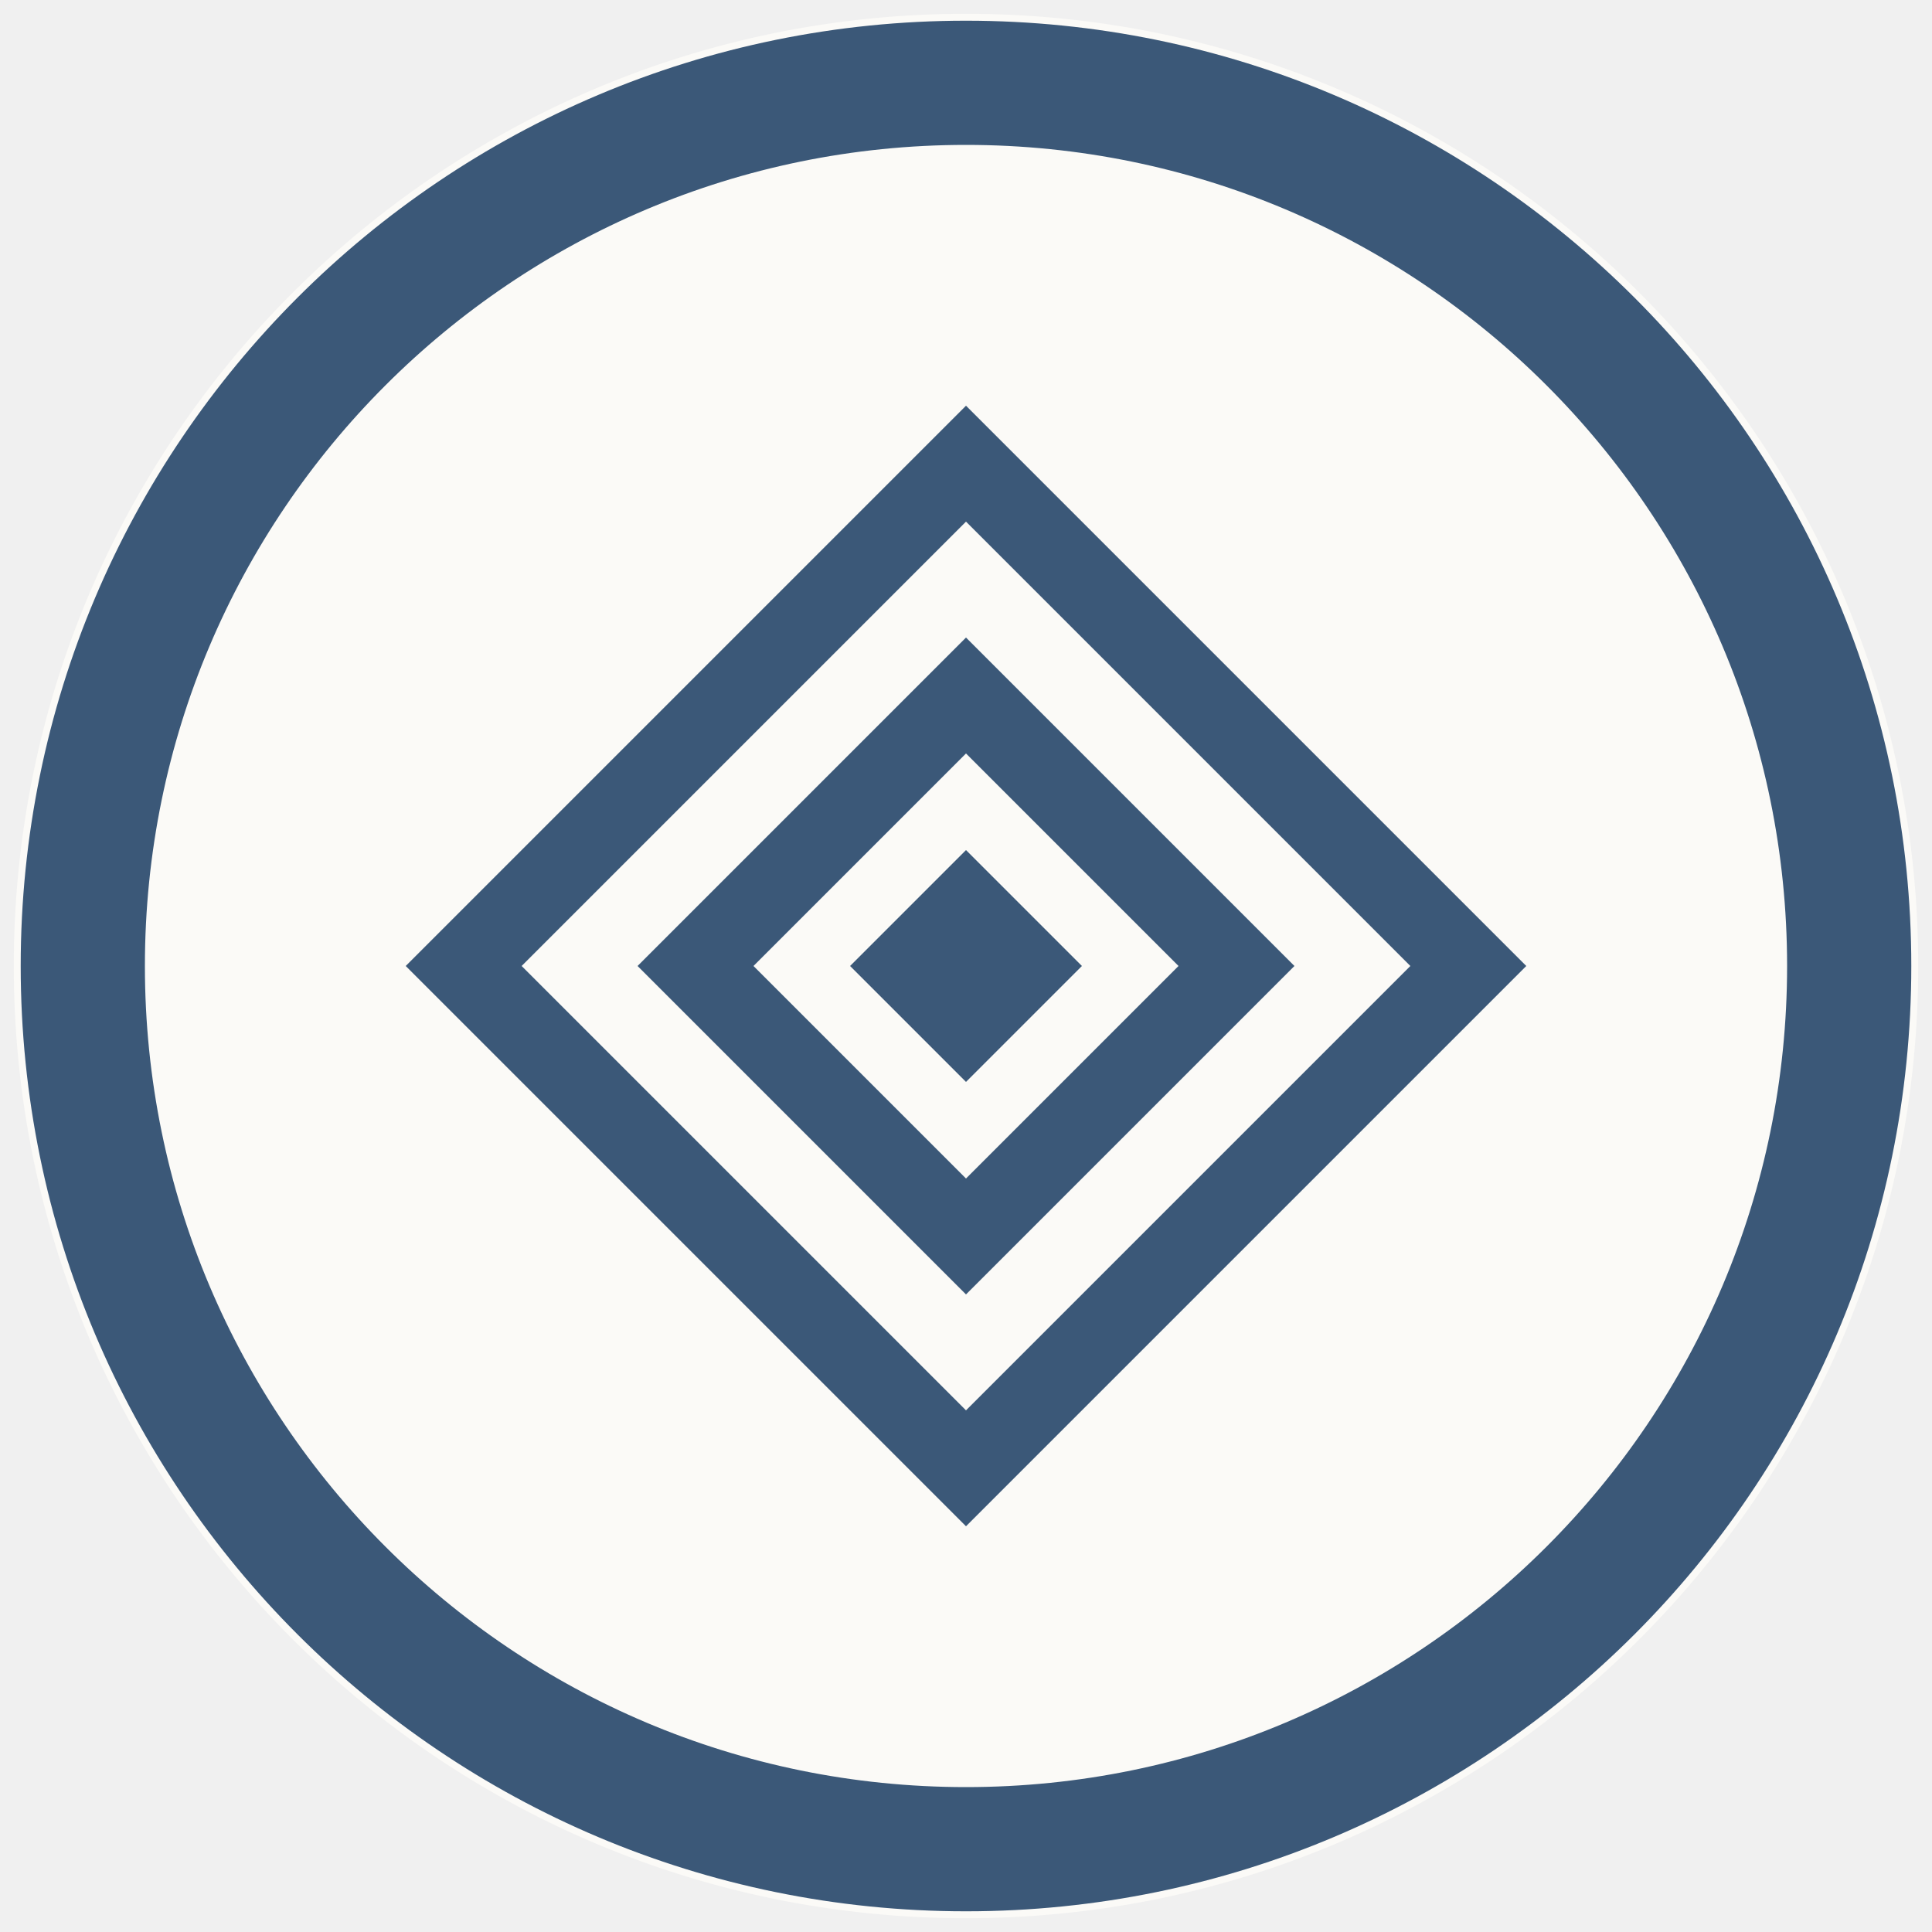
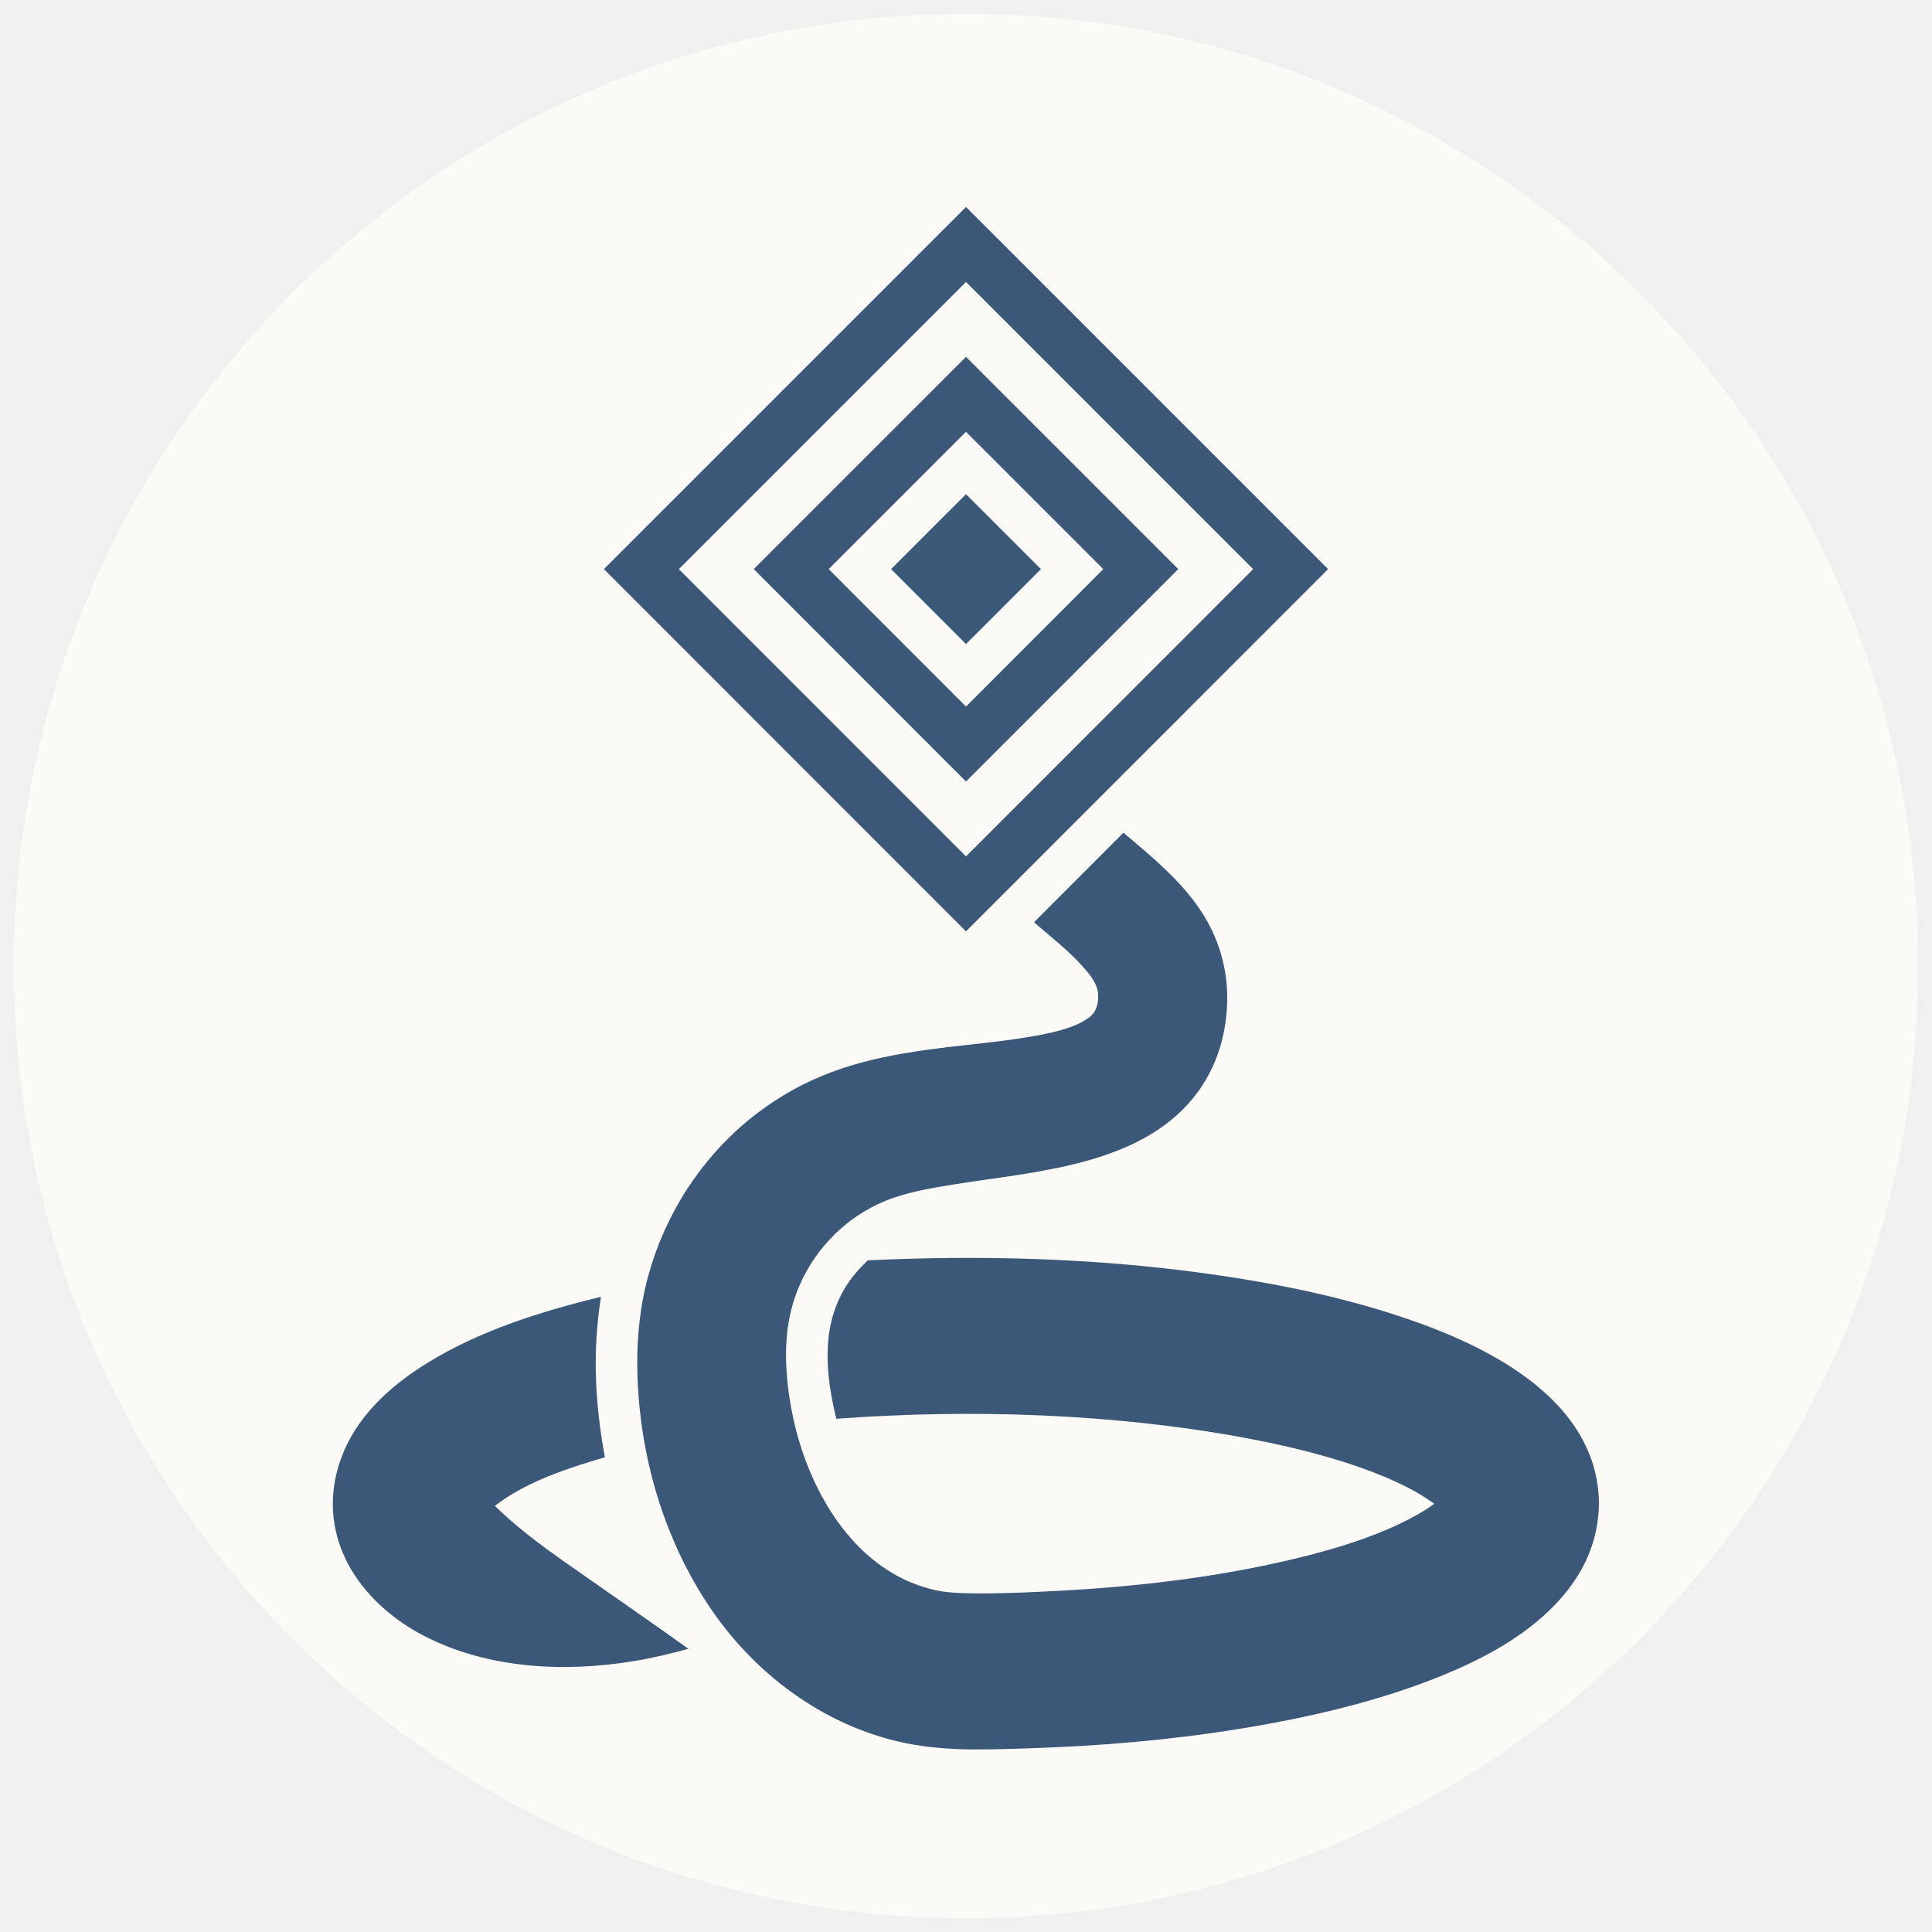
<svg xmlns="http://www.w3.org/2000/svg" viewBox="0 0 140 140" width="140" height="140">
-   <defs>
-     <mask id="mon" maskUnits="userSpaceOnUse" x="0" y="0" width="140" height="140">
-       <rect width="140" height="140" fill="#000" />
-       <circle cx="70" cy="70" r="64" fill="none" stroke="#fff" stroke-width="9" />
-       <g transform="translate(70 70) scale(0.7) translate(-70 -70)">
-         <path fill="#fff" fill-rule="evenodd" d="M70 12L128 70L70 128L12 70Z M70 24L116 70L70 116L24 70Z M70 36L104 70L70 104L36 70Z M70 48L92 70L70 92L48 70Z M70 58L82 70L70 82L58 70Z" />
-       </g>
-     </mask>
-   </defs>
  <circle cx="70" cy="70" r="69" fill="#FBFAF7" />
-   <rect width="140" height="140" fill="#3B5878" mask="url(#mon)" />
+   <path fill="#3B5878" d="M60.6 102.81C59.85 99.69 59.48 96.33 61.17 93.43C61.64 92.62 62.21 91.98 62.88 91.33C71.04 90.94 79.27 91.16 87.37 92.28C92.58 93 97.79 94.06 102.75 95.84C108.18 97.79 114.94 101.33 115.78 107.71C115.89 108.49 115.89 109.3 115.79 110.08C115.67 111.11 115.37 112.12 114.94 113.06C114.38 114.26 113.59 115.34 112.67 116.3C110.48 118.57 107.61 120.13 104.71 121.33C99.99 123.29 94.65 124.51 89.62 125.31C84.63 126.11 79.58 126.53 74.54 126.69C74.43 126.7 74.31 126.7 74.2 126.7C70.88 126.81 67.71 126.92 64.46 126.04C59.52 124.71 55.25 121.59 52.19 117.53C50.64 115.46 49.39 113.16 48.45 110.76C47.27 107.77 46.56 104.6 46.29 101.4C46.11 99.26 46.13 97.09 46.45 94.96C47.12 90.45 49.23 86.17 52.39 82.88C53.49 81.73 54.72 80.71 56.05 79.83C59.73 77.39 63.57 76.53 67.88 75.98C70.33 75.66 72.81 75.48 75.24 75.02C76.43 74.79 77.93 74.47 78.92 73.73C79.06 73.63 79.15 73.5 79.27 73.38C79.3 73.3 79.37 73.23 79.4 73.14C79.56 72.76 79.61 72.33 79.56 71.92C79.48 71.26 79.04 70.71 78.62 70.22C77.71 69.16 76.63 68.28 75.57 67.38C75.36 67.2 75.14 67.01 74.93 66.83L81.41 60.34C84.64 63.08 87.89 65.68 88.74 70.24C88.92 71.21 88.97 72.2 88.9 73.19C88.81 74.45 88.54 75.7 88.06 76.87C87.67 77.83 87.14 78.73 86.49 79.53C82.48 84.5 74.94 84.89 69.11 85.83C67.44 86.1 65.74 86.38 64.16 87.02C61.4 88.14 59.17 90.36 57.97 93.07C57.45 94.25 57.13 95.51 57.02 96.79C56.84 98.79 57.07 100.85 57.49 102.81C58.5 107.43 61.12 112.36 65.56 114.47C66.44 114.88 67.38 115.18 68.34 115.33C70.09 115.6 74.35 115.4 76.28 115.3C82.18 115 88.11 114.33 93.87 112.94C96.92 112.21 100.36 111.16 103.06 109.55C103.37 109.37 103.65 109.17 103.94 108.97C103.49 108.66 103.05 108.36 102.57 108.09C99.07 106.15 94.13 104.92 90.2 104.19C80.63 102.42 70.3 102.09 60.6 102.81ZM70 15L96.24 41.24L70 67.49L43.76 41.24ZM70 20.43L49.19 41.24L70 62.06L90.81 41.24ZM70 25.86L85.38 41.24L70 56.63L54.62 41.24ZM49.89 119.48C48.56 119.84 47.23 120.16 45.87 120.38C40.85 121.2 35.38 120.92 30.78 118.57C26.36 116.3 23.16 111.94 24.38 106.79C24.61 105.84 24.98 104.92 25.47 104.06C26.77 101.8 28.83 100.07 31.04 98.72C34.86 96.38 39.22 95.03 43.55 93.97C42.92 97.95 43.11 101.65 43.83 105.6C41.38 106.32 38.9 107.12 36.72 108.51C36.43 108.7 36.15 108.91 35.86 109.12C37.9 111.11 40.05 112.58 42.37 114.2C44.88 115.96 47.4 117.7 49.89 119.48ZM70 31.29L60.05 41.24L70 51.2L79.95 41.24ZM70 35.81L75.43 41.24L70 46.67L64.57 41.24Z" />
</svg>
